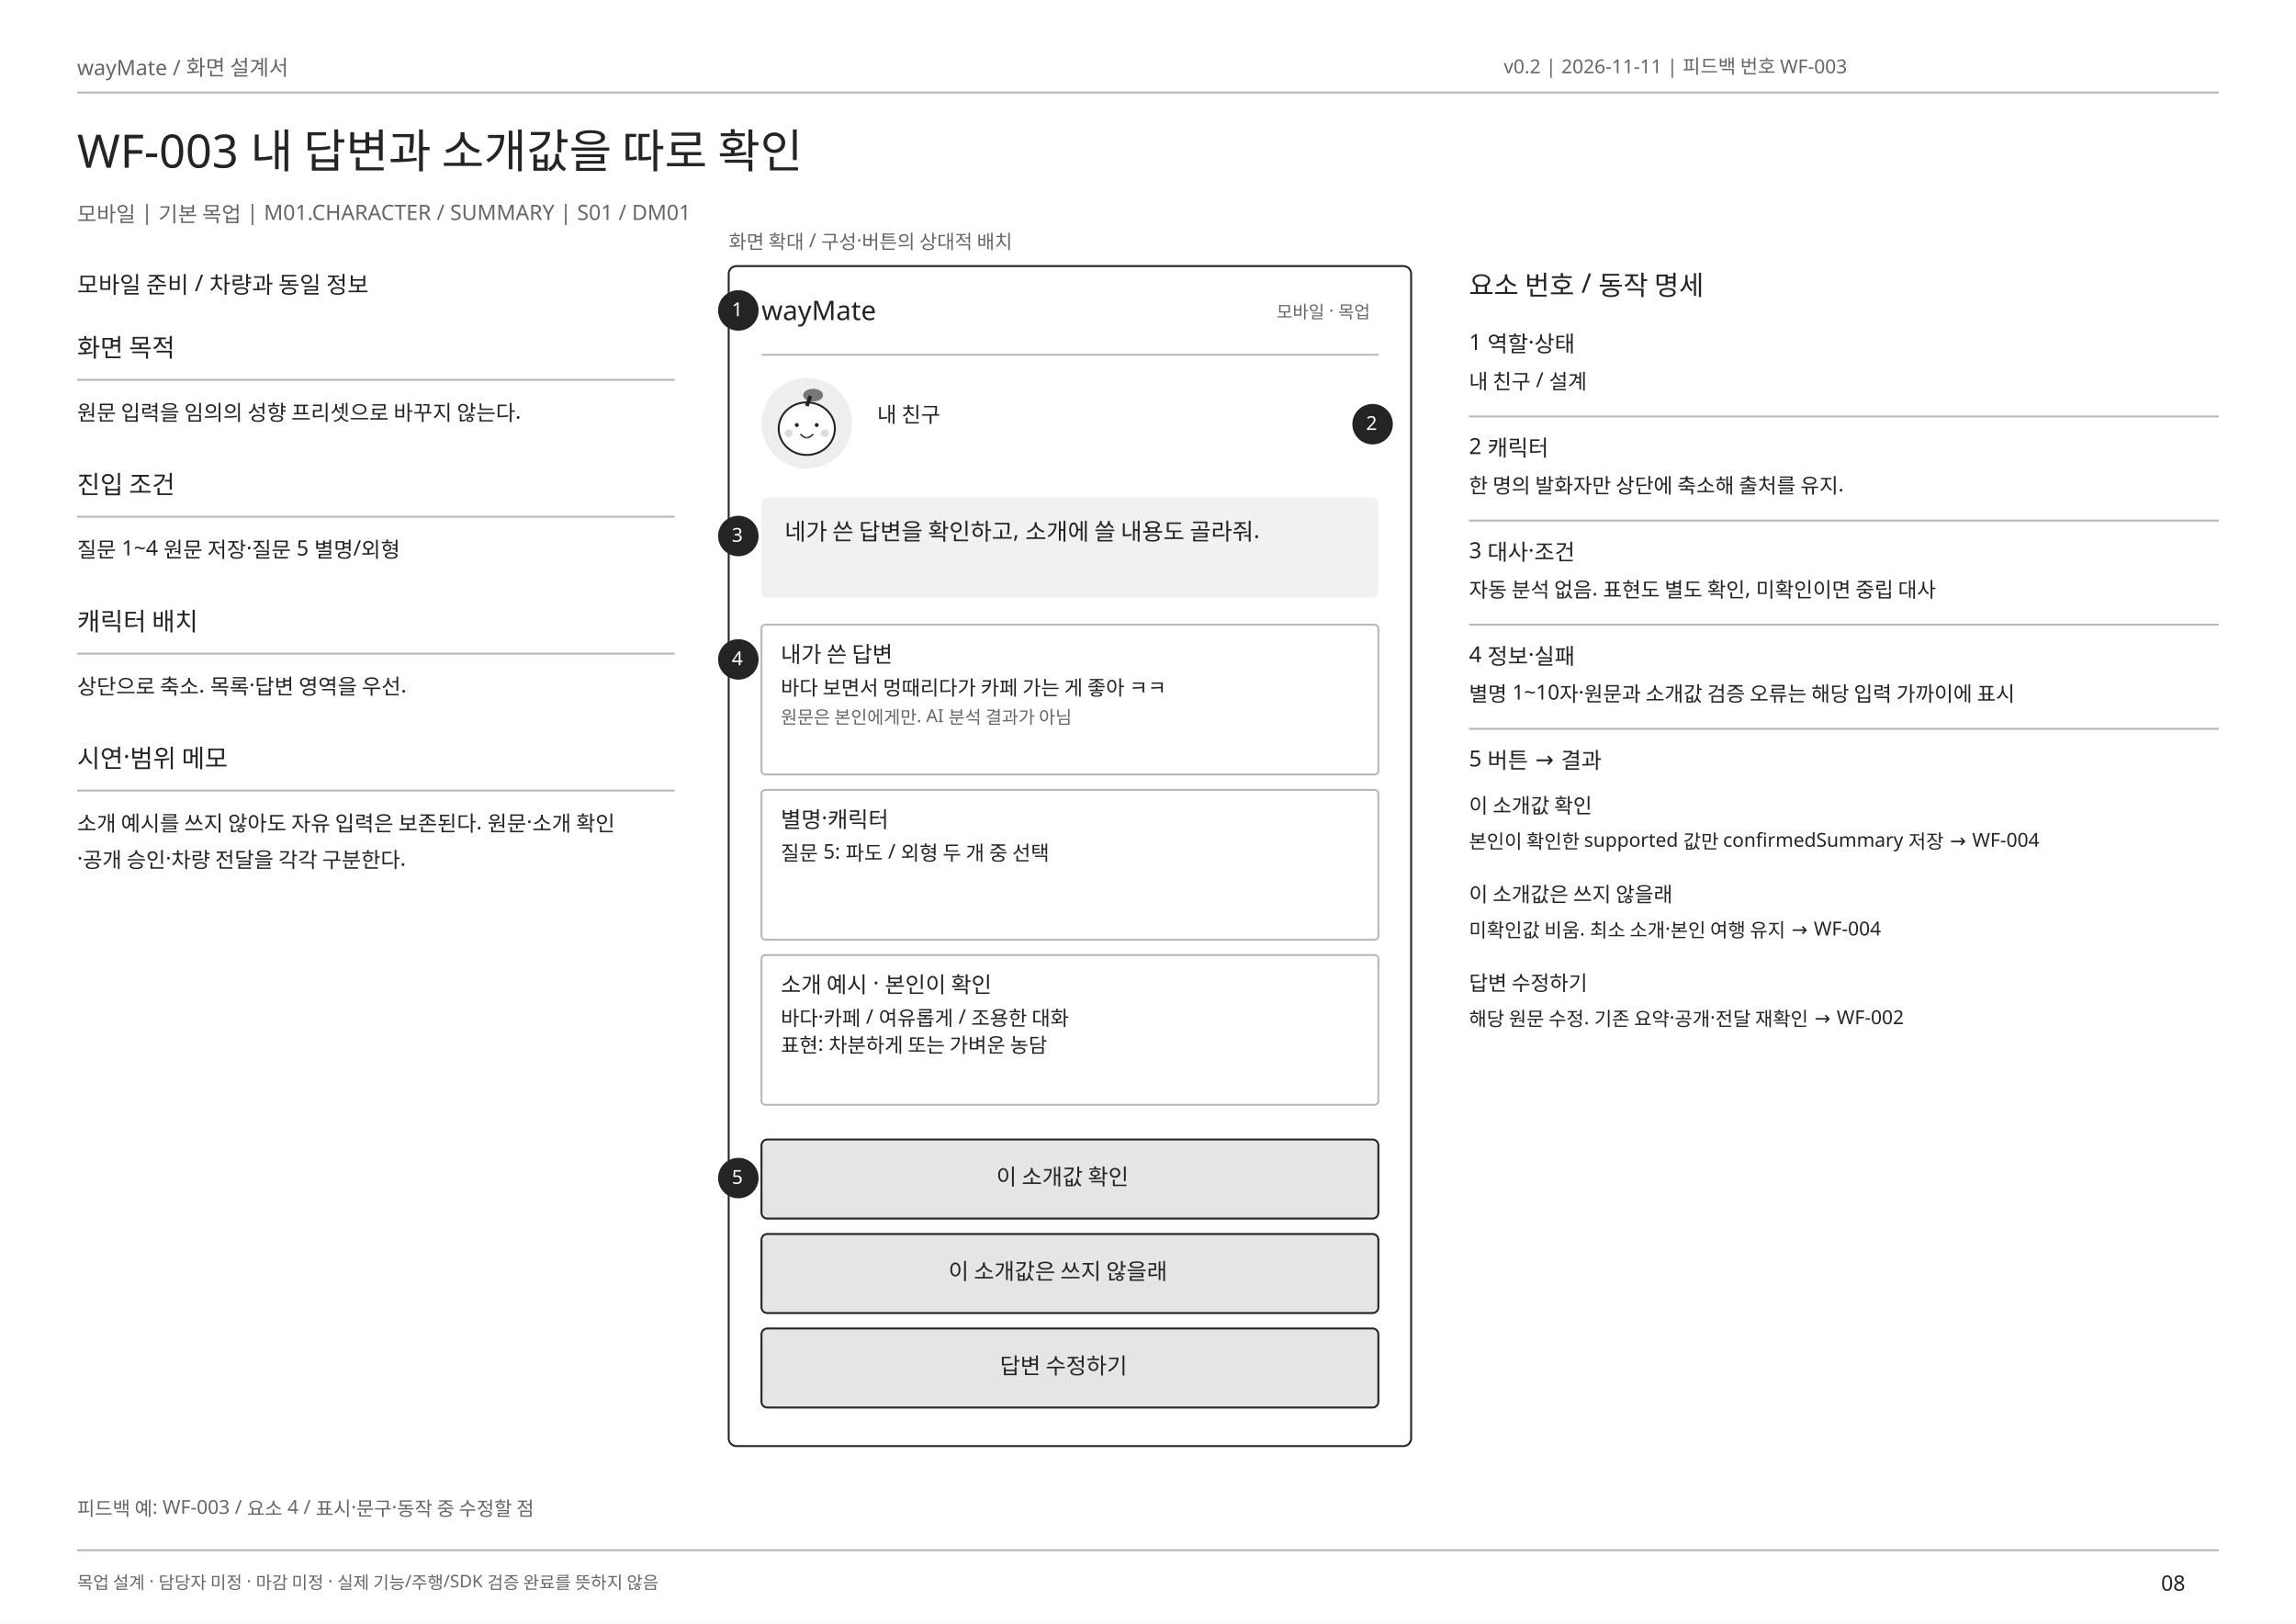
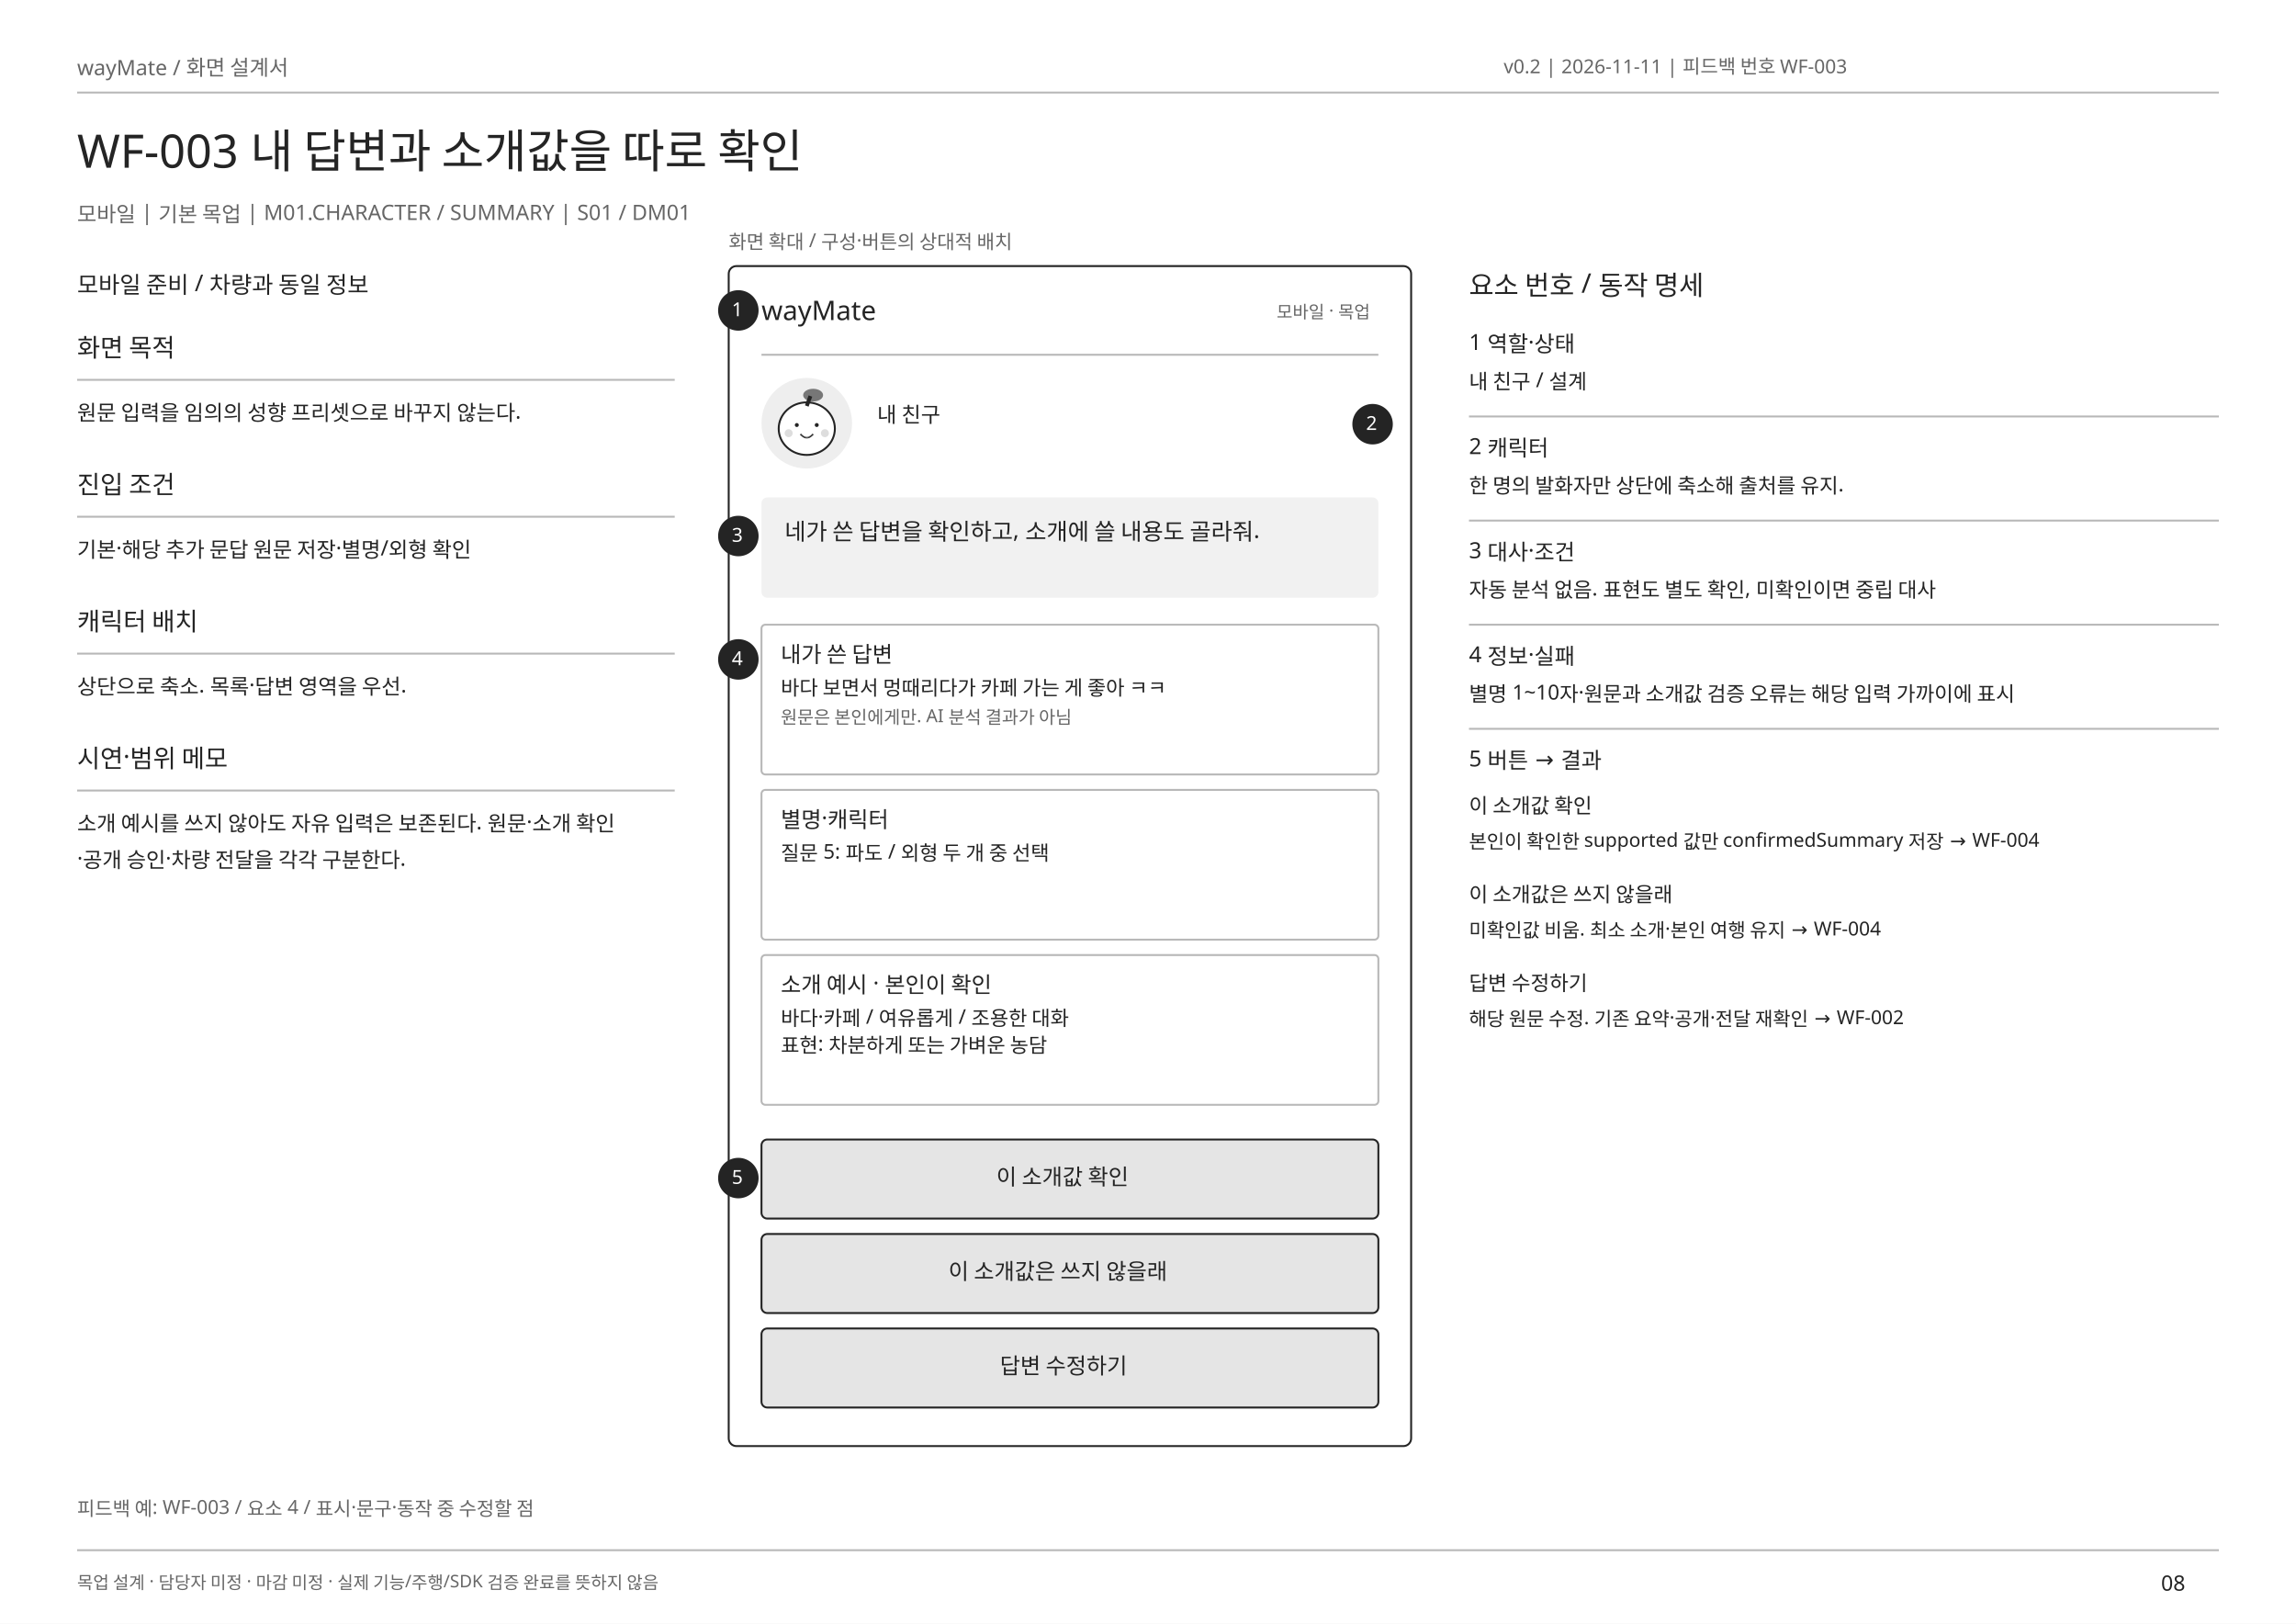
<svg xmlns="http://www.w3.org/2000/svg" width="1191" height="842" viewBox="0 0 1191 842" role="img" aria-labelledby="title desc">
  <rect width="1191" height="842" fill="white" />
  <rect x="0" y="0" width="1191" height="842" rx="0" fill="#FFFFFF" stroke="none" stroke-width="1" />
  <text x="40" y="39.0" font-family="AppleGothic,Apple SD Gothic Neo,Malgun Gothic,sans-serif" font-size="11" fill="#666666">wayMate / 화면 설계서</text>
  <text x="780" y="38.0" font-family="AppleGothic,Apple SD Gothic Neo,Malgun Gothic,sans-serif" font-size="10" fill="#666666">v0.2  |  2026-11-11  |  피드백 번호 WF-003</text>
  <line x1="40" y1="48" x2="1151" y2="48" stroke="#B8B8B8" stroke-width="1" />
  <text x="40" y="87.0" font-family="AppleGothic,Apple SD Gothic Neo,Malgun Gothic,sans-serif" font-size="24" fill="#242424">WF-003  내 답변과 소개값을 따로 확인</text>
  <line x1="40" y1="804" x2="1151" y2="804" stroke="#B8B8B8" stroke-width="1" />
  <text x="40" y="824.0" font-family="AppleGothic,Apple SD Gothic Neo,Malgun Gothic,sans-serif" font-size="9" fill="#666666">목업 설계 · 담당자 미정 · 마감 미정 · 실제 기능/주행/SDK 검증 완료를 뜻하지 않음</text>
  <text x="1121" y="825.0" font-family="AppleGothic,Apple SD Gothic Neo,Malgun Gothic,sans-serif" font-size="11" fill="#242424">08</text>
  <text x="40" y="115.0" font-family="AppleGothic,Apple SD Gothic Neo,Malgun Gothic,sans-serif" font-size="11" fill="#666666">모바일  |  기본 목업  |  M01.CHARACTER / SUMMARY  |  S01 / DM01</text>
  <text x="40" y="152.0" font-family="AppleGothic,Apple SD Gothic Neo,Malgun Gothic,sans-serif" font-size="12" fill="#242424">모바일 준비 / 차량과 동일 정보</text>
  <text x="40" y="185.0" font-family="AppleGothic,Apple SD Gothic Neo,Malgun Gothic,sans-serif" font-size="13" fill="#242424">화면 목적</text>
  <line x1="40" y1="197" x2="350" y2="197" stroke="#B8B8B8" stroke-width="1" />
  <text x="40" y="218" font-family="AppleGothic,Apple SD Gothic Neo,Malgun Gothic,sans-serif" font-size="11" fill="#242424">원문 입력을 임의의 성향 프리셋으로 바꾸지 않는다.</text>
  <text x="40" y="256.0" font-family="AppleGothic,Apple SD Gothic Neo,Malgun Gothic,sans-serif" font-size="13" fill="#242424">진입 조건</text>
  <line x1="40" y1="268" x2="350" y2="268" stroke="#B8B8B8" stroke-width="1" />
-   <text x="40" y="289" font-family="AppleGothic,Apple SD Gothic Neo,Malgun Gothic,sans-serif" font-size="11" fill="#242424">질문 1~4 원문 저장·질문 5 별명/외형</text>
+   <text x="40" y="289" font-family="AppleGothic,Apple SD Gothic Neo,Malgun Gothic,sans-serif" font-size="11" fill="#242424">기본·해당 추가 문답 원문 저장·별명/외형 확인</text>
  <text x="40" y="327.0" font-family="AppleGothic,Apple SD Gothic Neo,Malgun Gothic,sans-serif" font-size="13" fill="#242424">캐릭터 배치</text>
  <line x1="40" y1="339" x2="350" y2="339" stroke="#B8B8B8" stroke-width="1" />
  <text x="40" y="360" font-family="AppleGothic,Apple SD Gothic Neo,Malgun Gothic,sans-serif" font-size="11" fill="#242424">상단으로 축소. 목록·답변 영역을 우선.</text>
  <text x="40" y="398.0" font-family="AppleGothic,Apple SD Gothic Neo,Malgun Gothic,sans-serif" font-size="13" fill="#242424">시연·범위 메모</text>
  <line x1="40" y1="410" x2="350" y2="410" stroke="#B8B8B8" stroke-width="1" />
  <text x="40" y="431" font-family="AppleGothic,Apple SD Gothic Neo,Malgun Gothic,sans-serif" font-size="11" fill="#242424">소개 예시를 쓰지 않아도 자유 입력은 보존된다. 원문·소개 확인</text>
  <text x="40" y="449" font-family="AppleGothic,Apple SD Gothic Neo,Malgun Gothic,sans-serif" font-size="11" fill="#242424">·공개 승인·차량 전달을 각각 구분한다.</text>
  <text x="378" y="129.0" font-family="AppleGothic,Apple SD Gothic Neo,Malgun Gothic,sans-serif" font-size="10" fill="#666666">화면 확대 / 구성·버튼의 상대적 배치</text>
  <rect x="378" y="138" width="354" height="612" rx="4" fill="#FFFFFF" stroke="#242424" stroke-width="1" />
  <text x="395" y="166.0" font-family="AppleGothic,Apple SD Gothic Neo,Malgun Gothic,sans-serif" font-size="14" fill="#242424">wayMate</text>
  <text x="662.215" y="165.0" font-family="AppleGothic,Apple SD Gothic Neo,Malgun Gothic,sans-serif" font-size="9" fill="#666666">모바일 · 목업</text>
  <ellipse cx="383.0" cy="161.0" rx="10.0" ry="10.0" fill="#242424" stroke="#242424" />
  <text x="379.6" y="164.0" font-family="AppleGothic,Apple SD Gothic Neo,Malgun Gothic,sans-serif" font-size="10" fill="#FFFFFF">1</text>
  <line x1="395" y1="184" x2="715" y2="184" stroke="#B8B8B8" stroke-width="1" />
  <ellipse cx="418.5" cy="219.5" rx="23.5" ry="23.5" fill="#EEEEEE" stroke="none" />
  <ellipse cx="418.5" cy="222.32" rx="14.57" ry="13.63" fill="#FFFFFF" stroke="#242424" />
  <ellipse cx="421.79" cy="204.93" rx="5.17" ry="3.29" fill="#777777" stroke="none" />
  <line x1="418.5" y1="210.57" x2="420.38" y2="205.4" stroke="#242424" stroke-width="2" />
  <ellipse cx="413.33" cy="220.44" rx="1.034" ry="1.034" fill="#242424" stroke="none" />
  <ellipse cx="423.67" cy="220.44" rx="1.034" ry="1.034" fill="#242424" stroke="none" />
  <ellipse cx="409.1" cy="224.67" rx="2.068" ry="2.068" fill="#DDDDDD" stroke="none" />
  <ellipse cx="427.9" cy="224.67" rx="2.068" ry="2.068" fill="#DDDDDD" stroke="none" />
  <line x1="415.21" y1="225.14" x2="415.758" y2="225.714" stroke="#242424" stroke-width="0.8" />
  <line x1="415.758" y1="225.714" x2="416.307" y2="226.184" stroke="#242424" stroke-width="0.8" />
  <line x1="416.307" y1="226.184" x2="416.855" y2="226.55" stroke="#242424" stroke-width="0.8" />
  <line x1="416.855" y1="226.55" x2="417.403" y2="226.811" stroke="#242424" stroke-width="0.8" />
  <line x1="417.403" y1="226.811" x2="417.952" y2="226.968" stroke="#242424" stroke-width="0.8" />
  <line x1="417.952" y1="226.968" x2="418.5" y2="227.02" stroke="#242424" stroke-width="0.8" />
  <line x1="418.5" y1="227.02" x2="419.048" y2="226.968" stroke="#242424" stroke-width="0.8" />
  <line x1="419.048" y1="226.968" x2="419.597" y2="226.811" stroke="#242424" stroke-width="0.8" />
  <line x1="419.597" y1="226.811" x2="420.145" y2="226.55" stroke="#242424" stroke-width="0.8" />
  <line x1="420.145" y1="226.55" x2="420.693" y2="226.184" stroke="#242424" stroke-width="0.8" />
  <line x1="420.693" y1="226.184" x2="421.242" y2="225.714" stroke="#242424" stroke-width="0.8" />
  <line x1="421.242" y1="225.714" x2="421.79" y2="225.14" stroke="#242424" stroke-width="0.8" />
  <text x="455" y="219.0" font-family="AppleGothic,Apple SD Gothic Neo,Malgun Gothic,sans-serif" font-size="11" fill="#242424">내 친구</text>
  <ellipse cx="712.0" cy="220.0" rx="10.0" ry="10.0" fill="#242424" stroke="#242424" />
  <text x="708.6" y="223.0" font-family="AppleGothic,Apple SD Gothic Neo,Malgun Gothic,sans-serif" font-size="10" fill="#FFFFFF">2</text>
  <rect x="395" y="258" width="320" height="52" rx="3" fill="#F1F1F1" stroke="none" stroke-width="1" />
  <text x="407" y="280" font-family="AppleGothic,Apple SD Gothic Neo,Malgun Gothic,sans-serif" font-size="12" fill="#242424">네가 쓴 답변을 확인하고, 소개에 쓸 내용도 골라줘.</text>
  <ellipse cx="383.0" cy="278.0" rx="10.0" ry="10.0" fill="#242424" stroke="#242424" />
  <text x="379.6" y="281.0" font-family="AppleGothic,Apple SD Gothic Neo,Malgun Gothic,sans-serif" font-size="10" fill="#FFFFFF">3</text>
  <rect x="395" y="324" width="320" height="77.667" rx="2" fill="#FFFFFF" stroke="#B8B8B8" stroke-width="1" />
  <text x="405" y="343.5" font-family="AppleGothic,Apple SD Gothic Neo,Malgun Gothic,sans-serif" font-size="11.5" fill="#242424">내가 쓴 답변</text>
  <text x="405" y="360.5" font-family="AppleGothic,Apple SD Gothic Neo,Malgun Gothic,sans-serif" font-size="10.5" fill="#242424">바다 보면서 멍때리다가 카페 가는 게 좋아 ㅋㅋ</text>
  <text x="405" y="375.3" font-family="AppleGothic,Apple SD Gothic Neo,Malgun Gothic,sans-serif" font-size="9.3" fill="#666666">원문은 본인에게만. AI 분석 결과가 아님</text>
  <ellipse cx="383.0" cy="342.0" rx="10.0" ry="10.0" fill="#242424" stroke="#242424" />
  <text x="379.6" y="345.0" font-family="AppleGothic,Apple SD Gothic Neo,Malgun Gothic,sans-serif" font-size="10" fill="#FFFFFF">4</text>
  <rect x="395" y="409.667" width="320" height="77.667" rx="2" fill="#FFFFFF" stroke="#B8B8B8" stroke-width="1" />
  <text x="405" y="429.167" font-family="AppleGothic,Apple SD Gothic Neo,Malgun Gothic,sans-serif" font-size="11.5" fill="#242424">별명·캐릭터</text>
  <text x="405" y="446.167" font-family="AppleGothic,Apple SD Gothic Neo,Malgun Gothic,sans-serif" font-size="10.5" fill="#242424">질문 5: 파도 / 외형 두 개 중 선택</text>
  <rect x="395" y="495.333" width="320" height="77.667" rx="2" fill="#FFFFFF" stroke="#B8B8B8" stroke-width="1" />
  <text x="405" y="514.833" font-family="AppleGothic,Apple SD Gothic Neo,Malgun Gothic,sans-serif" font-size="11.5" fill="#242424">소개 예시 · 본인이 확인</text>
  <text x="405" y="531.833" font-family="AppleGothic,Apple SD Gothic Neo,Malgun Gothic,sans-serif" font-size="10.5" fill="#242424">바다·카페 / 여유롭게 / 조용한 대화</text>
  <text x="405" y="545.833" font-family="AppleGothic,Apple SD Gothic Neo,Malgun Gothic,sans-serif" font-size="10.5" fill="#242424">표현: 차분하게 또는 가벼운 농담</text>
  <rect x="395" y="591" width="320" height="41" rx="3" fill="#E5E5E5" stroke="#242424" stroke-width="1" />
  <text x="516.82" y="614.5" font-family="AppleGothic,Apple SD Gothic Neo,Malgun Gothic,sans-serif" font-size="11.5" fill="#242424">이 소개값 확인</text>
  <ellipse cx="383.0" cy="611.0" rx="10.0" ry="10.0" fill="#242424" stroke="#242424" />
  <text x="379.6" y="614.0" font-family="AppleGothic,Apple SD Gothic Neo,Malgun Gothic,sans-serif" font-size="10" fill="#FFFFFF">5</text>
  <rect x="395" y="640" width="320" height="41" rx="3" fill="#E5E5E5" stroke="#242424" stroke-width="1" />
  <text x="491.98" y="663.5" font-family="AppleGothic,Apple SD Gothic Neo,Malgun Gothic,sans-serif" font-size="11.5" fill="#242424">이 소개값은 쓰지 않을래</text>
  <rect x="395" y="689" width="320" height="41" rx="3" fill="#E5E5E5" stroke="#242424" stroke-width="1" />
  <text x="518.66" y="712.5" font-family="AppleGothic,Apple SD Gothic Neo,Malgun Gothic,sans-serif" font-size="11.5" fill="#242424">답변 수정하기</text>
  <text x="762" y="153.0" font-family="AppleGothic,Apple SD Gothic Neo,Malgun Gothic,sans-serif" font-size="14" fill="#242424">요소 번호 / 동작 명세</text>
  <text x="762" y="181.5" font-family="AppleGothic,Apple SD Gothic Neo,Malgun Gothic,sans-serif" font-size="11.5" fill="#242424">1  역할·상태</text>
  <text x="762" y="201.7" font-family="AppleGothic,Apple SD Gothic Neo,Malgun Gothic,sans-serif" font-size="10.7" fill="#242424">내 친구 / 설계</text>
  <line x1="762" y1="216" x2="1151" y2="216" stroke="#B8B8B8" stroke-width="1" />
  <text x="762" y="235.5" font-family="AppleGothic,Apple SD Gothic Neo,Malgun Gothic,sans-serif" font-size="11.5" fill="#242424">2  캐릭터</text>
  <text x="762" y="255.7" font-family="AppleGothic,Apple SD Gothic Neo,Malgun Gothic,sans-serif" font-size="10.7" fill="#242424">한 명의 발화자만 상단에 축소해 출처를 유지.</text>
  <line x1="762" y1="270" x2="1151" y2="270" stroke="#B8B8B8" stroke-width="1" />
  <text x="762" y="289.5" font-family="AppleGothic,Apple SD Gothic Neo,Malgun Gothic,sans-serif" font-size="11.5" fill="#242424">3  대사·조건</text>
  <text x="762" y="309.7" font-family="AppleGothic,Apple SD Gothic Neo,Malgun Gothic,sans-serif" font-size="10.7" fill="#242424">자동 분석 없음. 표현도 별도 확인, 미확인이면 중립 대사</text>
  <line x1="762" y1="324" x2="1151" y2="324" stroke="#B8B8B8" stroke-width="1" />
  <text x="762" y="343.5" font-family="AppleGothic,Apple SD Gothic Neo,Malgun Gothic,sans-serif" font-size="11.5" fill="#242424">4  정보·실패</text>
  <text x="762" y="363.7" font-family="AppleGothic,Apple SD Gothic Neo,Malgun Gothic,sans-serif" font-size="10.7" fill="#242424">별명 1~10자·원문과 소개값 검증 오류는 해당 입력 가까이에 표시</text>
  <line x1="762" y1="378" x2="1151" y2="378" stroke="#B8B8B8" stroke-width="1" />
  <text x="762" y="397.5" font-family="AppleGothic,Apple SD Gothic Neo,Malgun Gothic,sans-serif" font-size="11.5" fill="#242424">5  버튼 → 결과</text>
  <text x="762" y="421.7" font-family="AppleGothic,Apple SD Gothic Neo,Malgun Gothic,sans-serif" font-size="10.7" fill="#242424">이 소개값 확인</text>
  <text x="762" y="440" font-family="AppleGothic,Apple SD Gothic Neo,Malgun Gothic,sans-serif" font-size="10" fill="#242424">본인이 확인한 supported 값만 confirmedSummary 저장 → WF-004</text>
  <text x="762" y="467.7" font-family="AppleGothic,Apple SD Gothic Neo,Malgun Gothic,sans-serif" font-size="10.7" fill="#242424">이 소개값은 쓰지 않을래</text>
  <text x="762" y="486" font-family="AppleGothic,Apple SD Gothic Neo,Malgun Gothic,sans-serif" font-size="10" fill="#242424">미확인값 비움. 최소 소개·본인 여행 유지 → WF-004</text>
  <text x="762" y="513.7" font-family="AppleGothic,Apple SD Gothic Neo,Malgun Gothic,sans-serif" font-size="10.7" fill="#242424">답변 수정하기</text>
  <text x="762" y="532" font-family="AppleGothic,Apple SD Gothic Neo,Malgun Gothic,sans-serif" font-size="10" fill="#242424">해당 원문 수정. 기존 요약·공개·전달 재확인 → WF-002</text>
  <text x="40" y="786.0" font-family="AppleGothic,Apple SD Gothic Neo,Malgun Gothic,sans-serif" font-size="10" fill="#666666">피드백 예: WF-003 / 요소 4 / 표시·문구·동작 중 수정할 점</text>
</svg>
